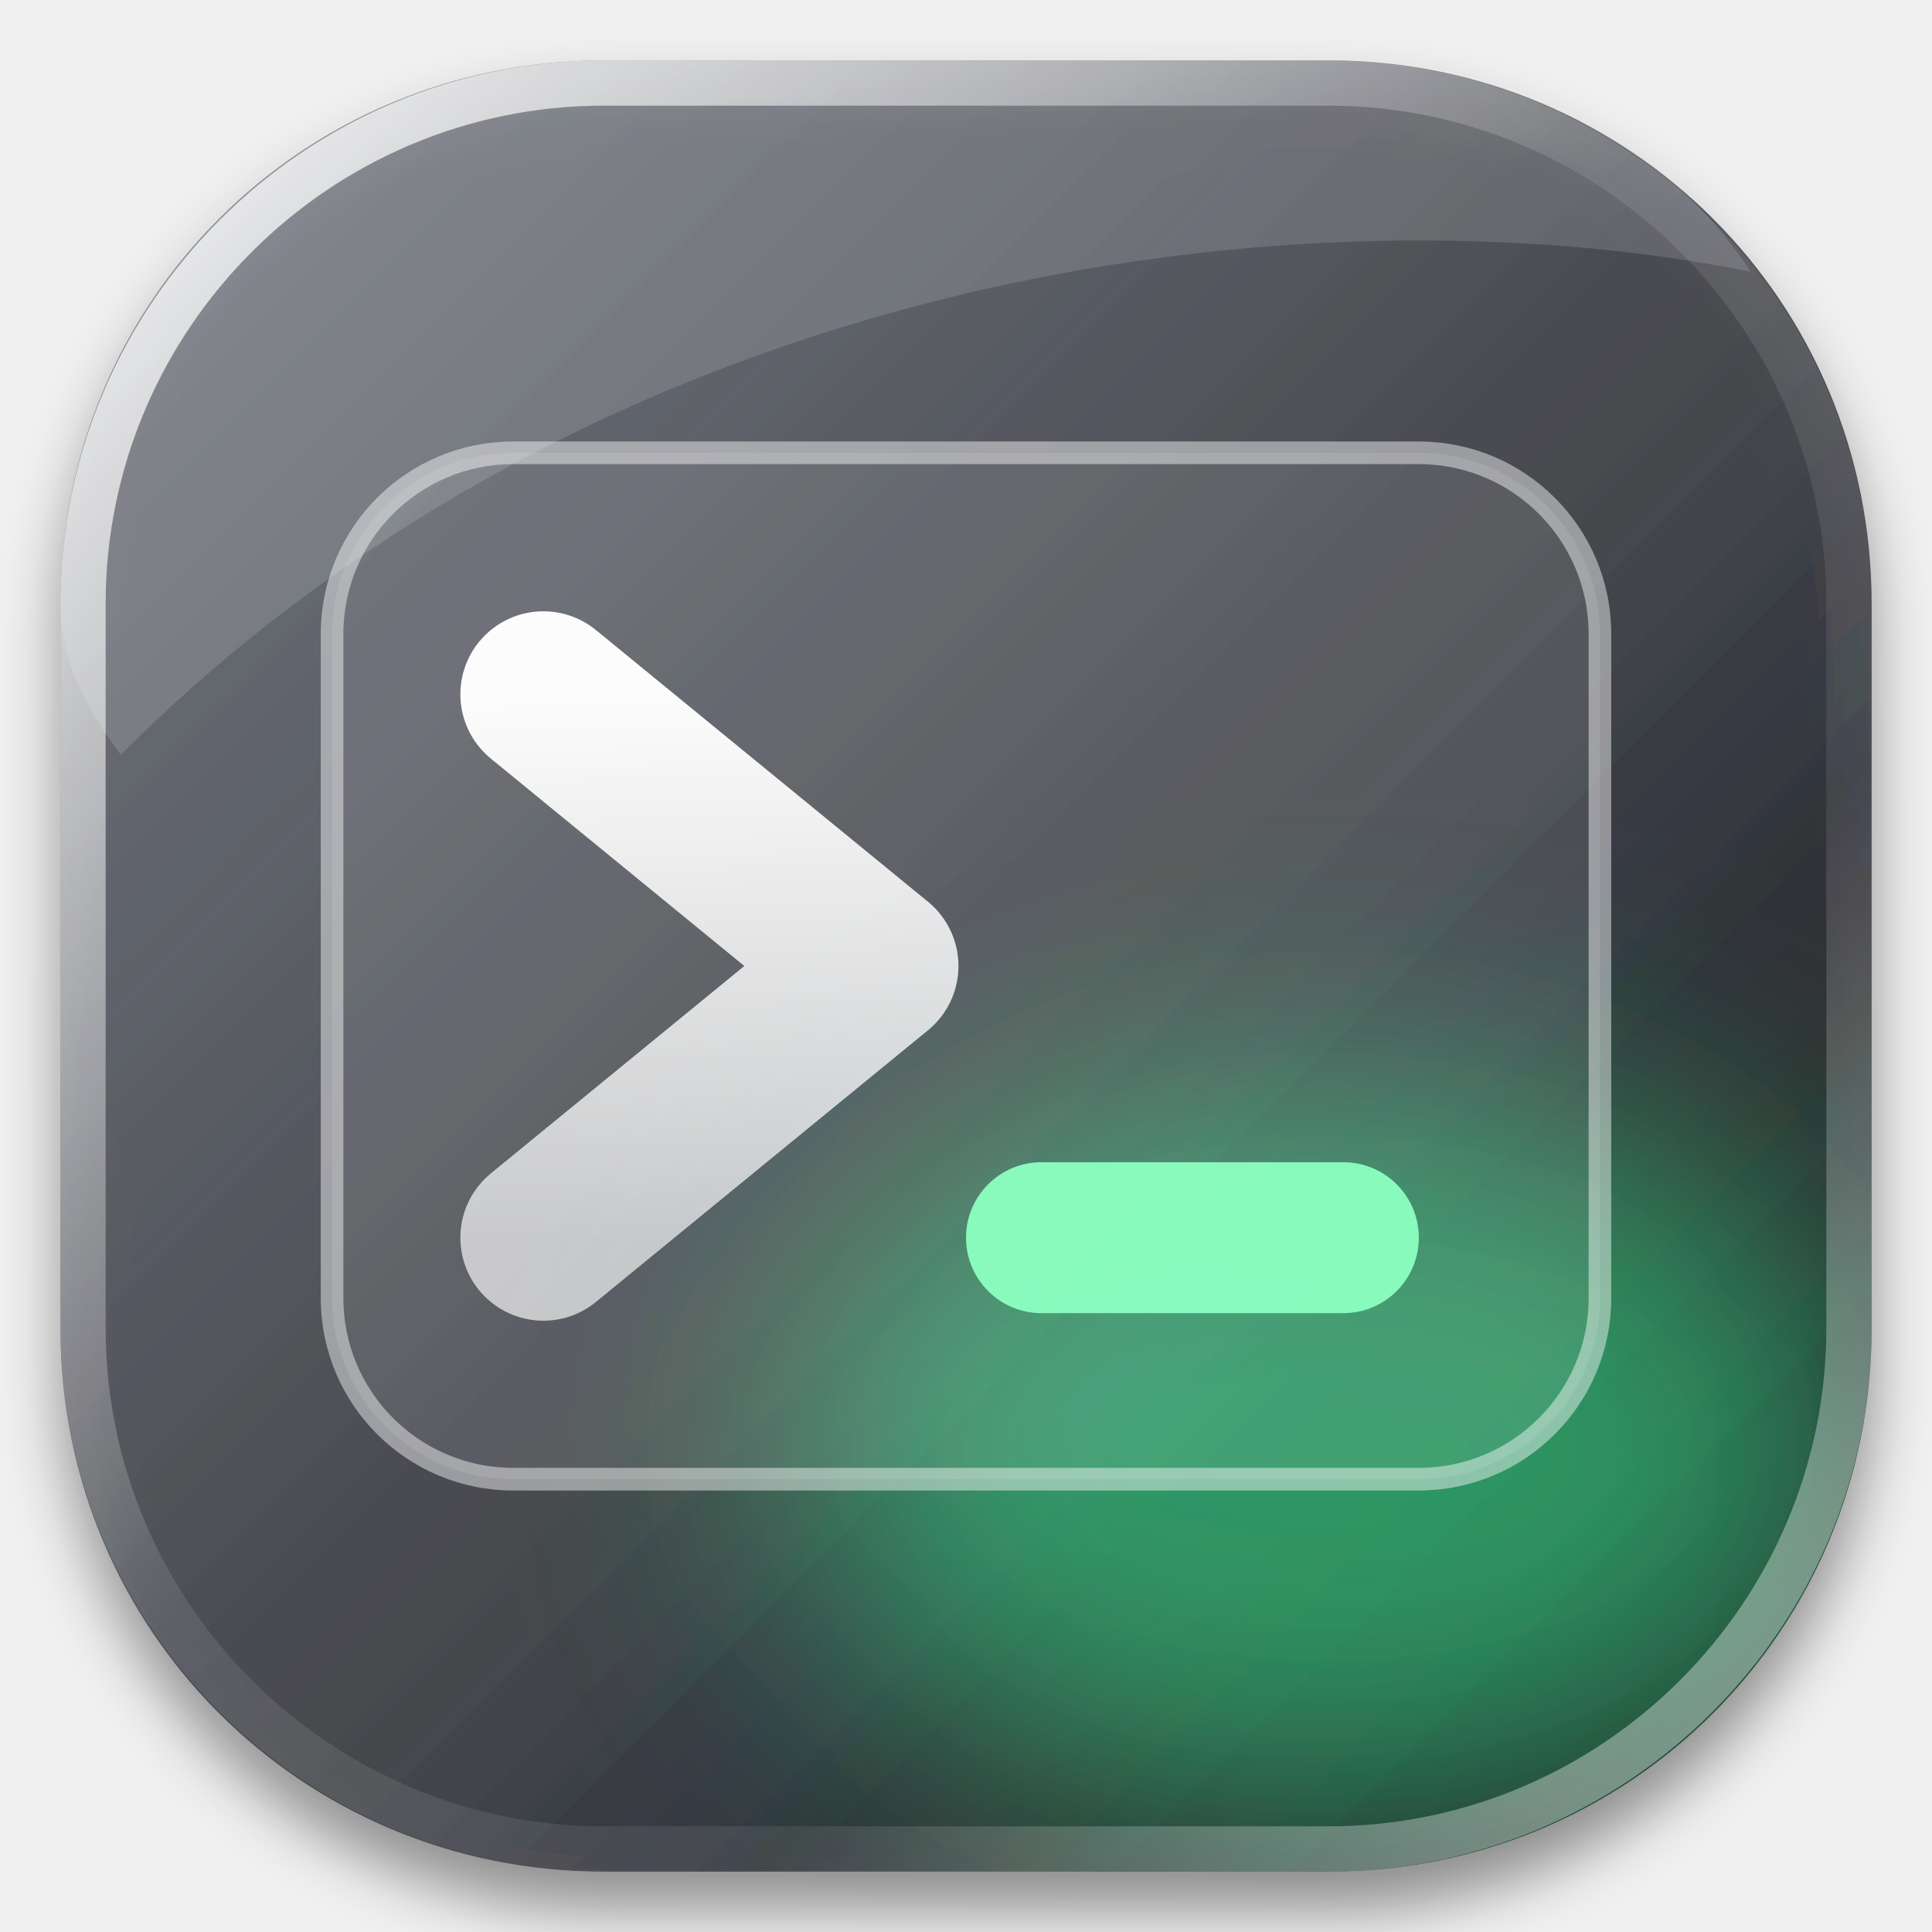
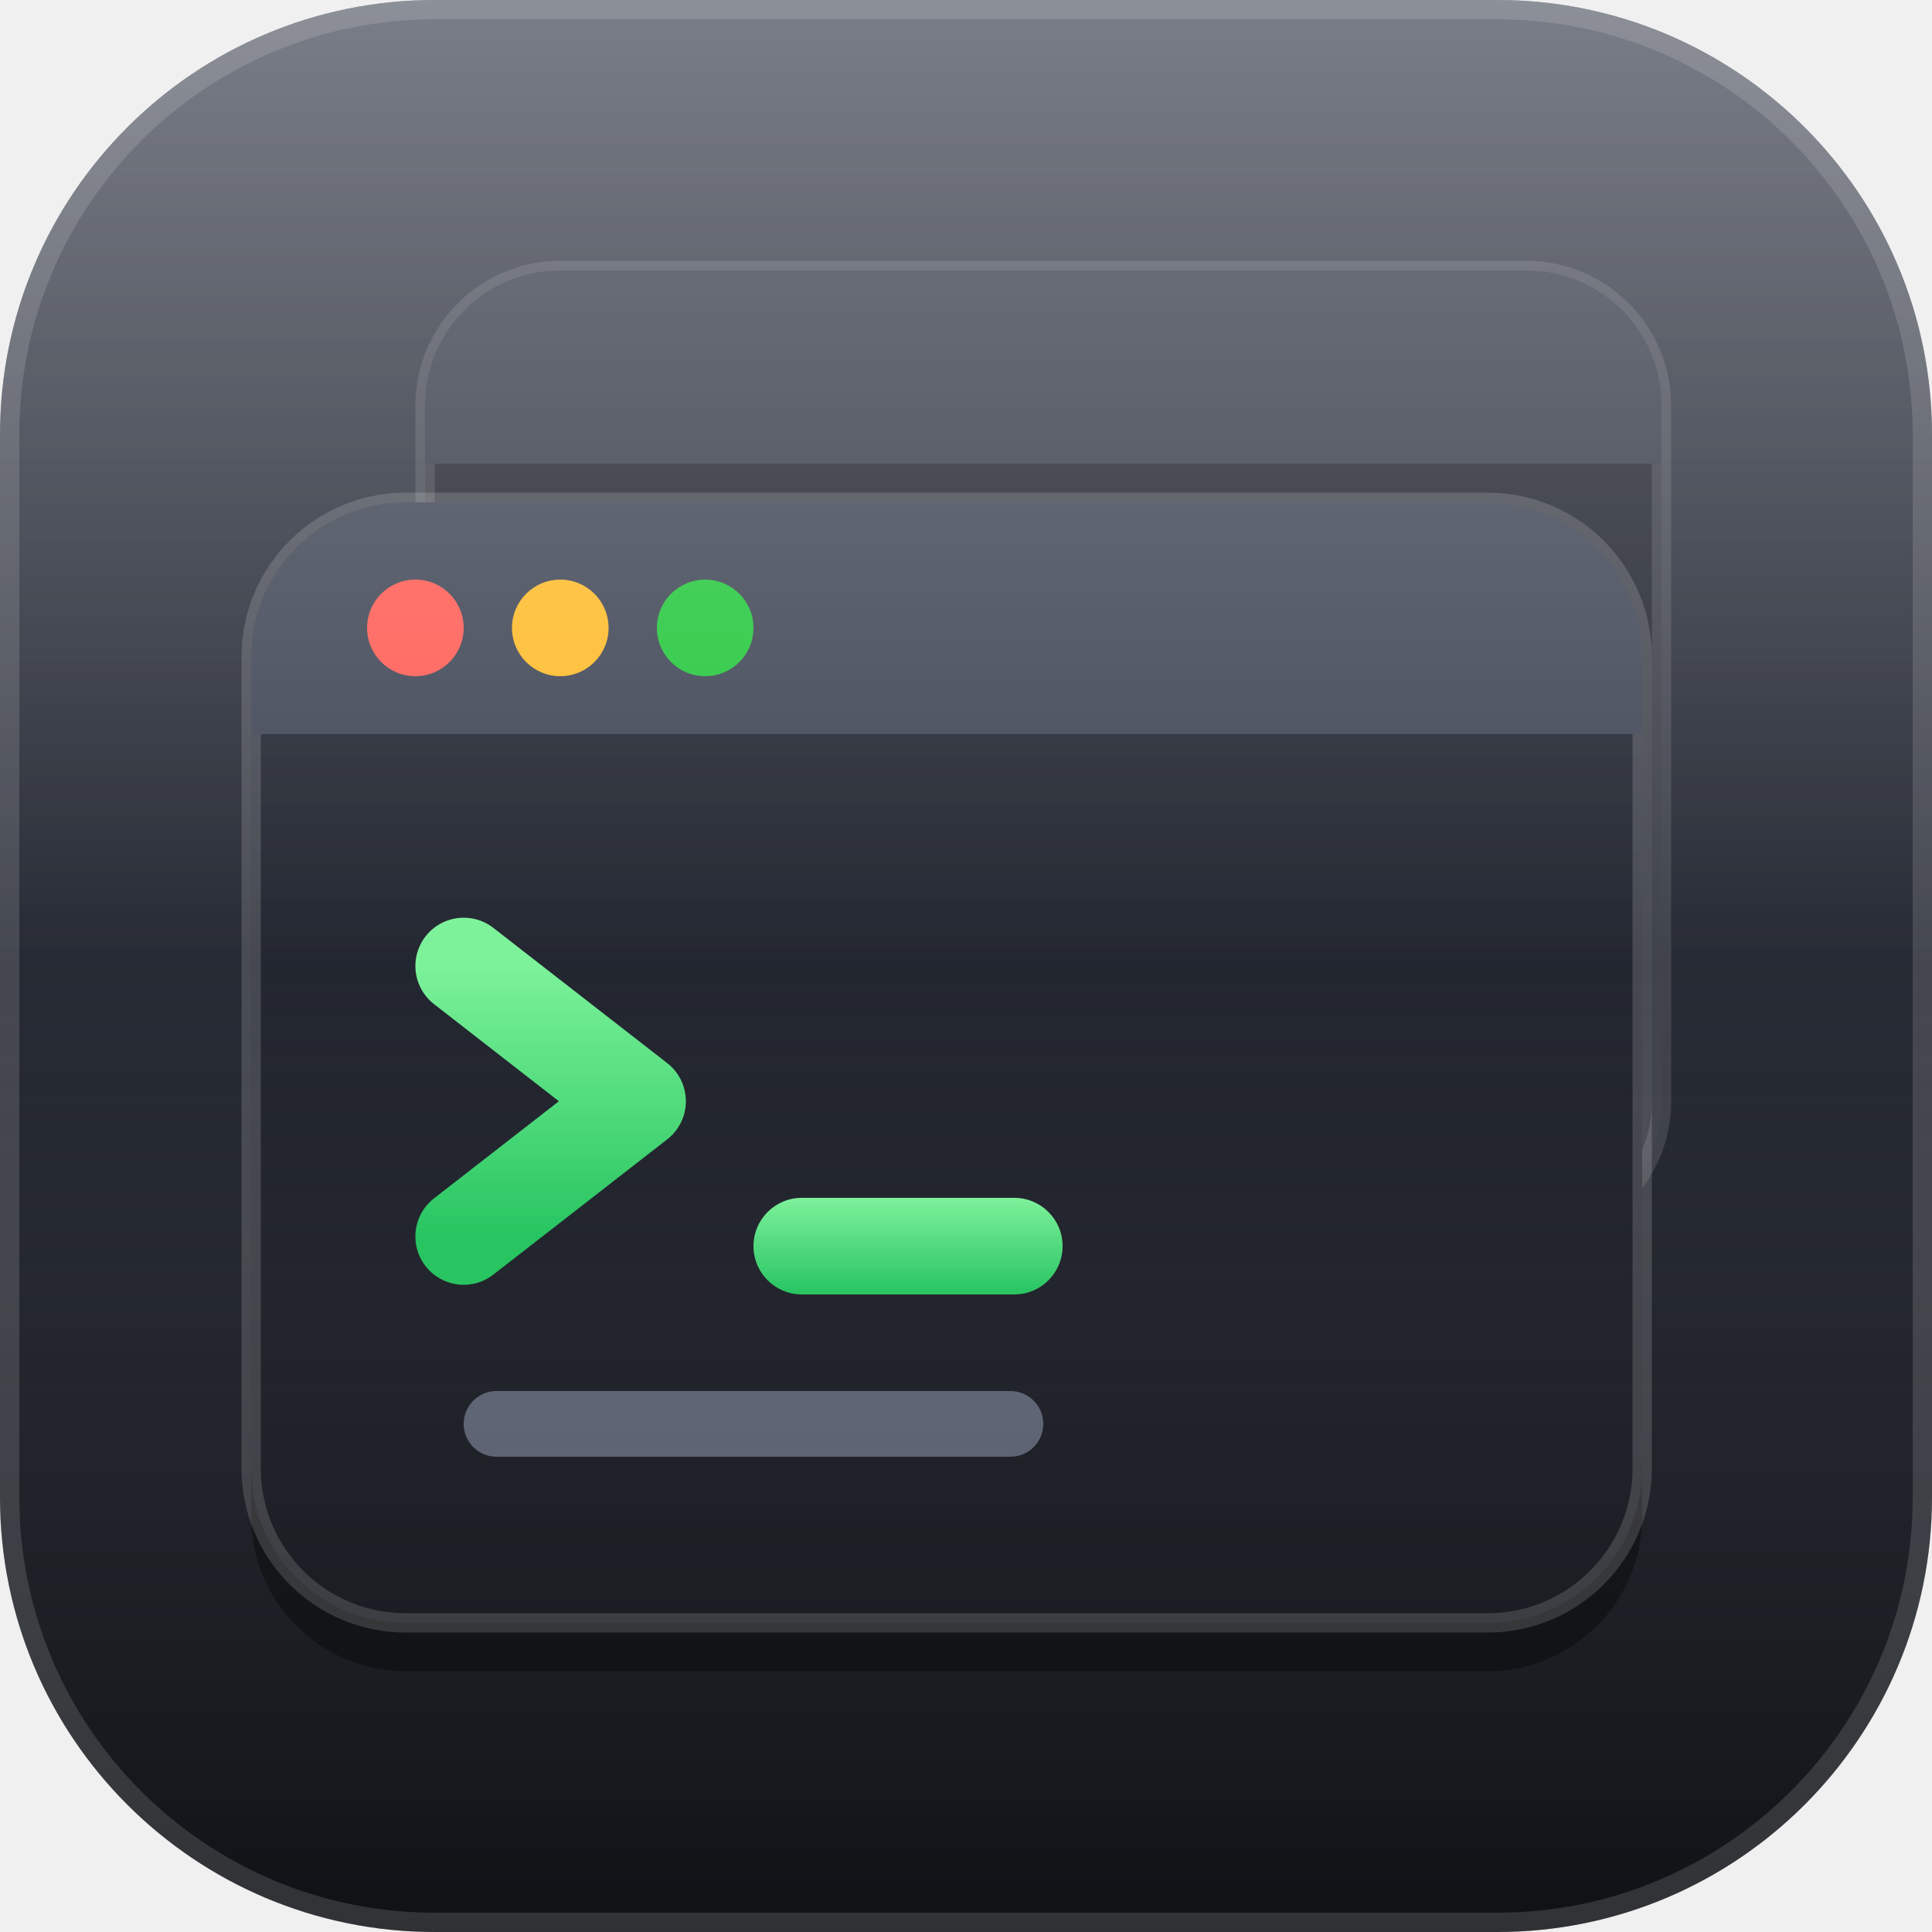
- <svg xmlns="http://www.w3.org/2000/svg" viewBox="0 0 128 128">
+ <svg xmlns="http://www.w3.org/2000/svg" viewBox="0 0 100 100">
  <defs>
-     <linearGradient id="t" x1="0" y1="0" x2="1" y2="1">
-       <stop offset="0" stop-color="#6A6E78" stop-opacity=".8" />
-       <stop offset="1" stop-color="#101114" stop-opacity=".95" />
+     <linearGradient id="gloss" x1="0" y1="0" x2="0" y2="1">
+       <stop offset="0" stop-color="#fff" stop-opacity=".32" />
+       <stop offset=".5" stop-color="#fff" stop-opacity="0" />
+       <stop offset="1" stop-color="#000" stop-opacity=".12" />
    </linearGradient>
-     <linearGradient id="r" x1="0" y1="0" x2="1" y2="1">
-       <stop offset="0" stop-color="#fff" stop-opacity=".9" />
-       <stop offset=".45" stop-color="#fff" stop-opacity=".1" />
-       <stop offset=".7" stop-color="#fff" stop-opacity=".08" />
-       <stop offset="1" stop-color="#fff" stop-opacity=".5" />
+     <linearGradient id="bg" x1="0" y1="0" x2="0" y2="1">
+       <stop offset="0" stop-color="#3C4250" />
+       <stop offset="1" stop-color="#101217" />
    </linearGradient>
-     <linearGradient id="f" x1="0" y1="0" x2="0" y2="1">
-       <stop offset="0" stop-color="#fff" stop-opacity=".98" />
-       <stop offset="1" stop-color="#fff" stop-opacity=".66" />
+     <linearGradient id="win" x1="0" y1="0" x2="0" y2="1">
+       <stop offset="0" stop-color="#2B303C" />
+       <stop offset="1" stop-color="#16181E" />
    </linearGradient>
-     <filter id="d" x="-20%" y="-20%" width="140%" height="140%">
-       <feDropShadow dx="0" dy="2.5" stdDeviation="2" flood-color="#000" flood-opacity=".45" />
-     </filter>
-     <filter id="b" x="-40%" y="-40%" width="180%" height="180%">
-       <feGaussianBlur stdDeviation="9" />
-     </filter>
-     <clipPath id="c">
-       <path d="M40 4H88C108 4 124 20 124 40V88C124 108 108 124 88 124H40C20 124 4 108 4 88V40C4 20 20 4 40 4Z" />
-     </clipPath>
+     <linearGradient id="prompt" x1="0" y1="0" x2="0" y2="1">
+       <stop offset="0" stop-color="#7CF29A" />
+       <stop offset="1" stop-color="#22C55E" />
+     </linearGradient>
  </defs>
-   <path d="M40 4H88C108 4 124 20 124 40V88C124 108 108 124 88 124H40C20 124 4 108 4 88V40C4 20 20 4 40 4Z" fill="url(#t)" filter="url(#d)" />
-   <g clip-path="url(#c)">
-     <ellipse cx="88" cy="96" rx="36" ry="24" fill="#31E88A" fill-opacity=".55" filter="url(#b)" />
-     <path d="M4 40C4 20 20 4 40 4H88C100 4 110 9 116 18C86 12 40 18 8 50C5 46 4 43 4 40Z" fill="#fff" fill-opacity=".14" />
-   </g>
-   <rect x="22" y="30" width="84" height="68" rx="12" fill="#fff" fill-opacity=".1" stroke="#fff" stroke-opacity=".45" stroke-width="1.5" />
-   <path d="M36 46L58 64L36 82" fill="none" stroke="url(#f)" stroke-width="11" stroke-linecap="round" stroke-linejoin="round" />
-   <rect x="64" y="77" width="30" height="10" rx="5" fill="#8CFFC0" fill-opacity=".95" />
-   <path d="M40 5.5H88C107 5.5 122.5 21 122.5 40V88C122.5 107 107 122.5 88 122.5H40C21 122.5 5.5 107 5.5 88V40C5.5 21 21 5.5 40 5.5Z" fill="none" stroke="url(#r)" stroke-width="3" />
+   <rect width="100" height="100" rx="22.5" fill="url(#bg)" />
+   <rect x="22" y="14" width="64" height="50" rx="7" fill="#262A33" stroke="#fff" stroke-opacity=".12" />
+   <path d="M22 21a7 7 0 0 1 7-7h50a7 7 0 0 1 7 7v3H22z" fill="#3A404D" />
+   <rect x="13" y="26" width="72" height="58" rx="8" fill="#000" opacity=".45" transform="translate(0 2.5)" />
+   <rect x="13" y="26" width="72" height="58" rx="8" fill="url(#win)" stroke="#fff" stroke-opacity=".16" />
+   <path d="M13 34a8 8 0 0 1 8-8h56a8 8 0 0 1 8 8v4H13z" fill="#434958" />
+   <circle cx="21.5" cy="32.5" r="2.5" fill="#FF5F57" />
+   <circle cx="29" cy="32.5" r="2.5" fill="#FEBC2E" />
+   <circle cx="36.5" cy="32.5" r="2.5" fill="#28C840" />
+   <path d="M24 50l9 7-9 7" fill="none" stroke="url(#prompt)" stroke-width="5" stroke-linecap="round" stroke-linejoin="round" />
+   <rect x="39" y="62" width="16" height="5" rx="2.5" fill="url(#prompt)" />
+   <rect x="24" y="72" width="30" height="3.4" rx="1.7" fill="#5B6273" />
+   <rect width="100" height="100" rx="22.5" fill="url(#gloss)" />
+   <rect x=".5" y=".5" width="99" height="99" rx="22" fill="none" stroke="#fff" stroke-opacity=".14" />
</svg>
